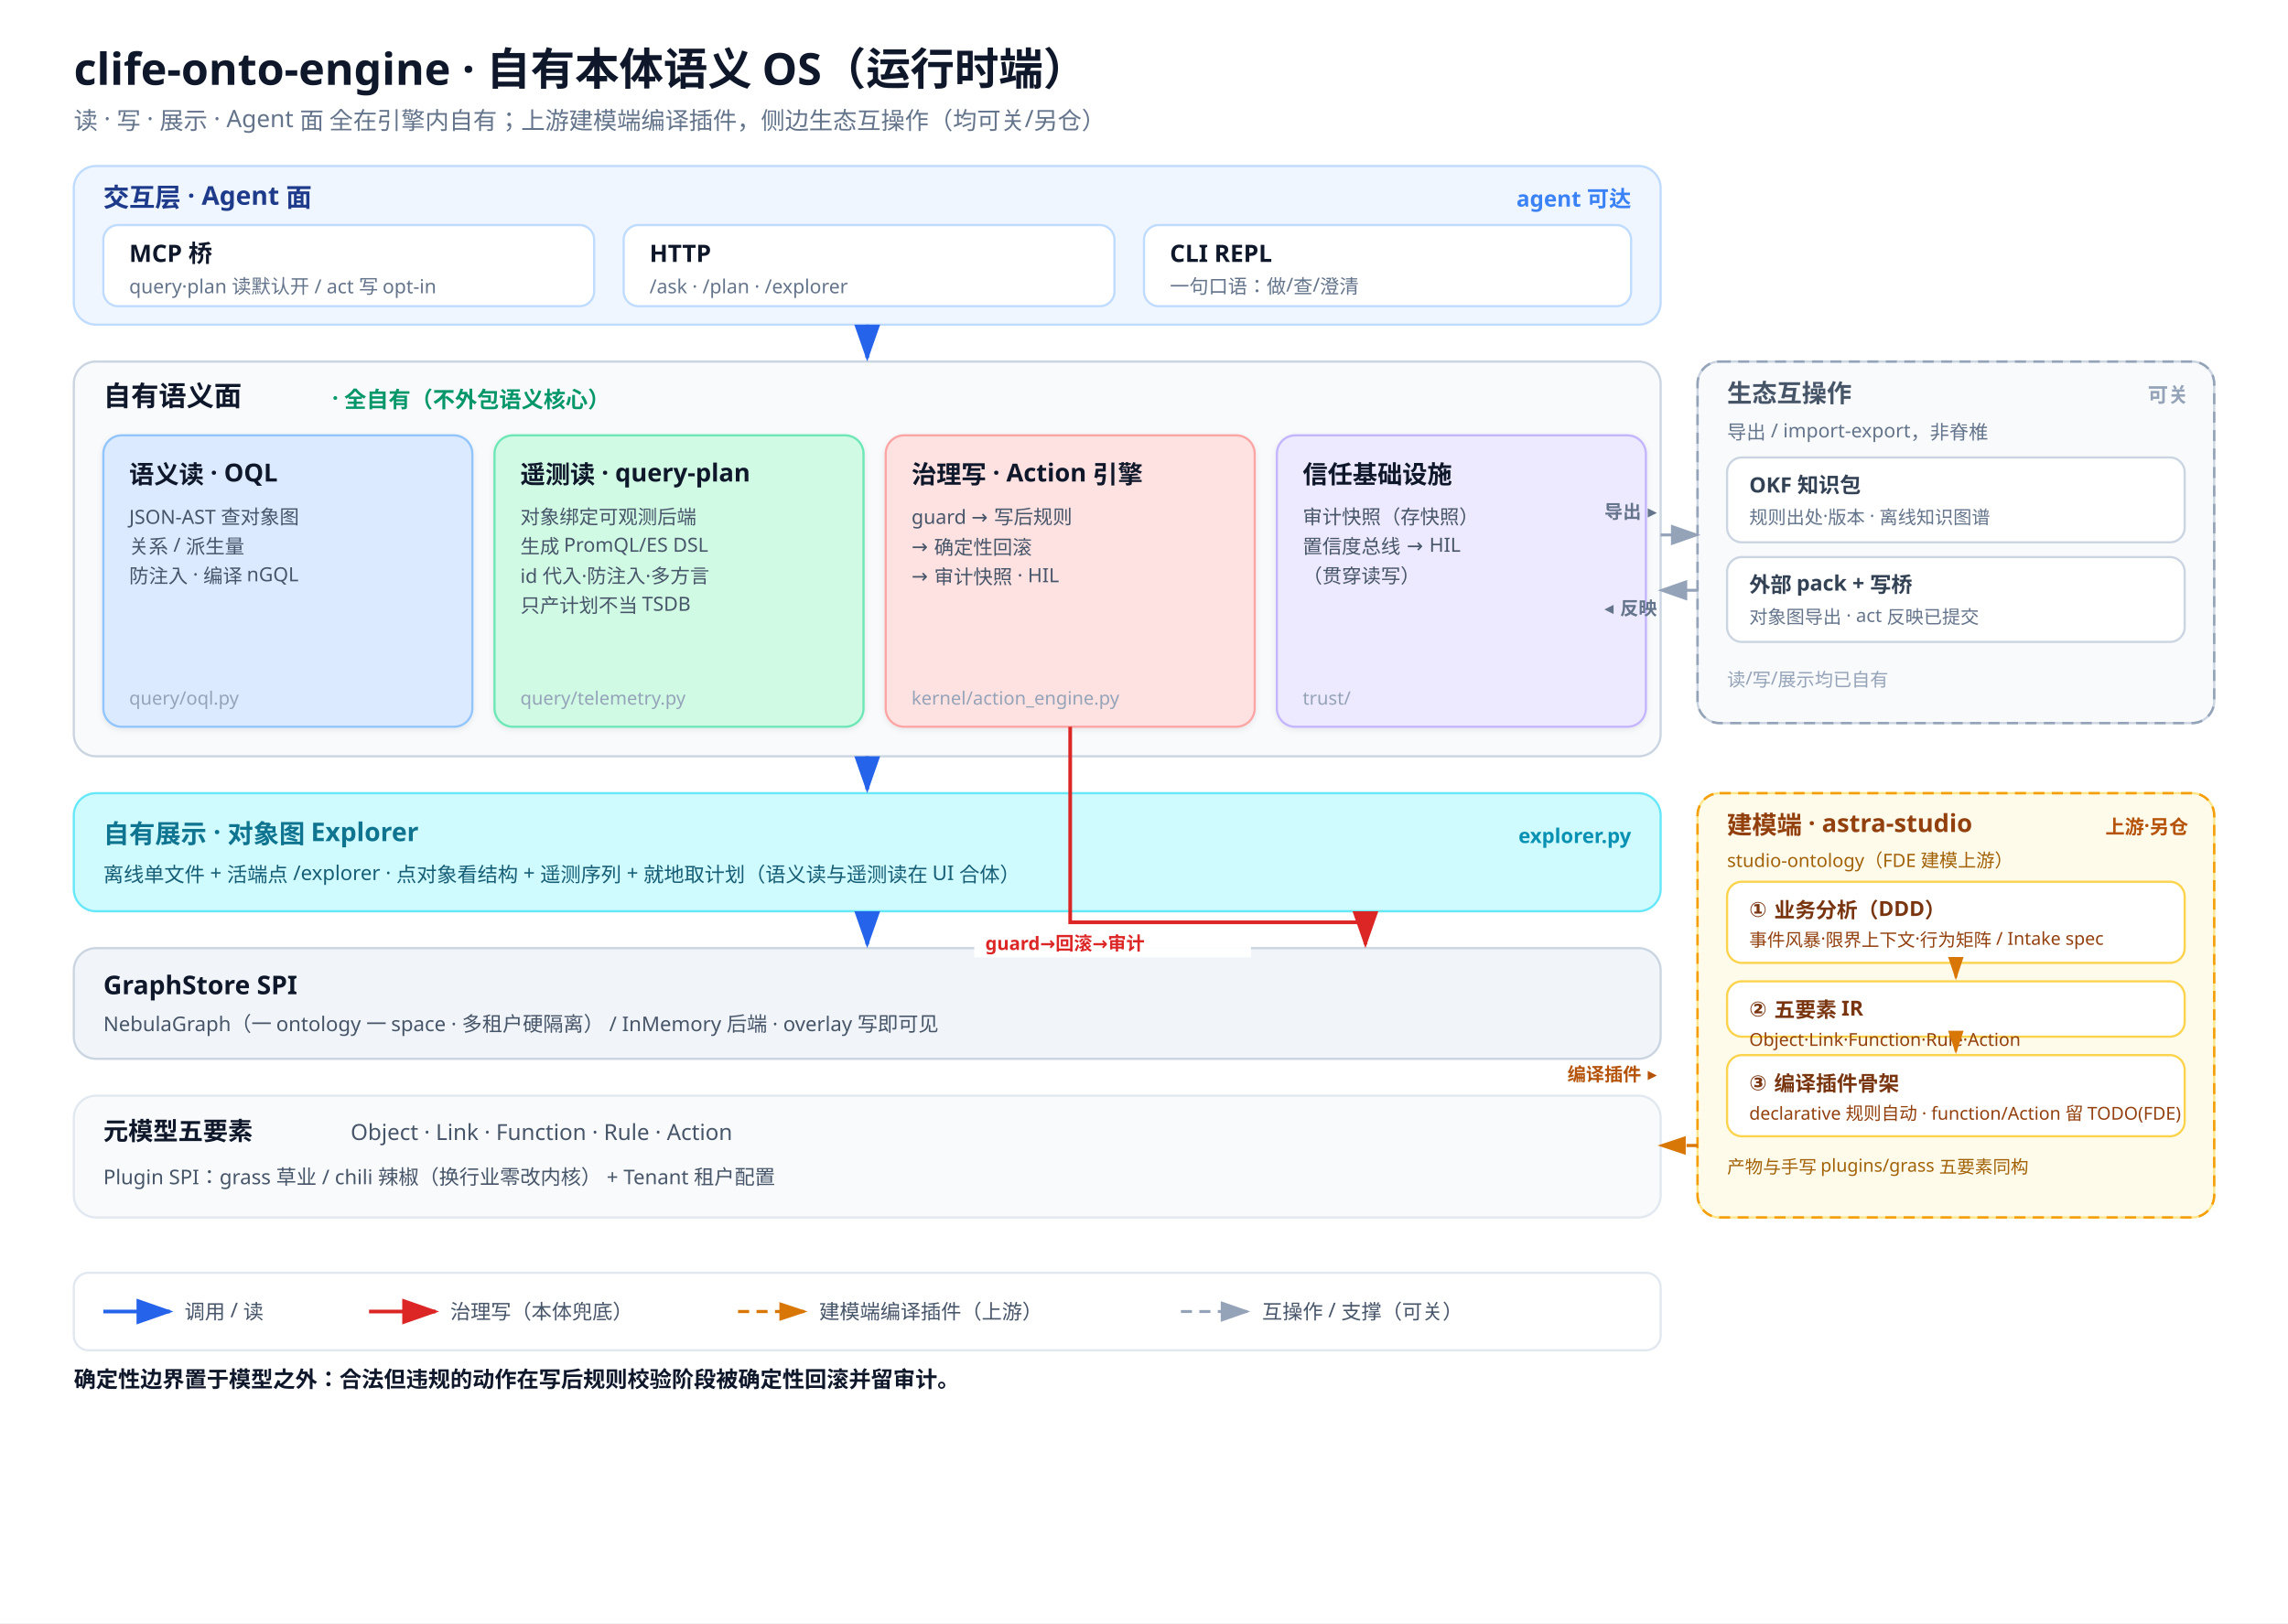
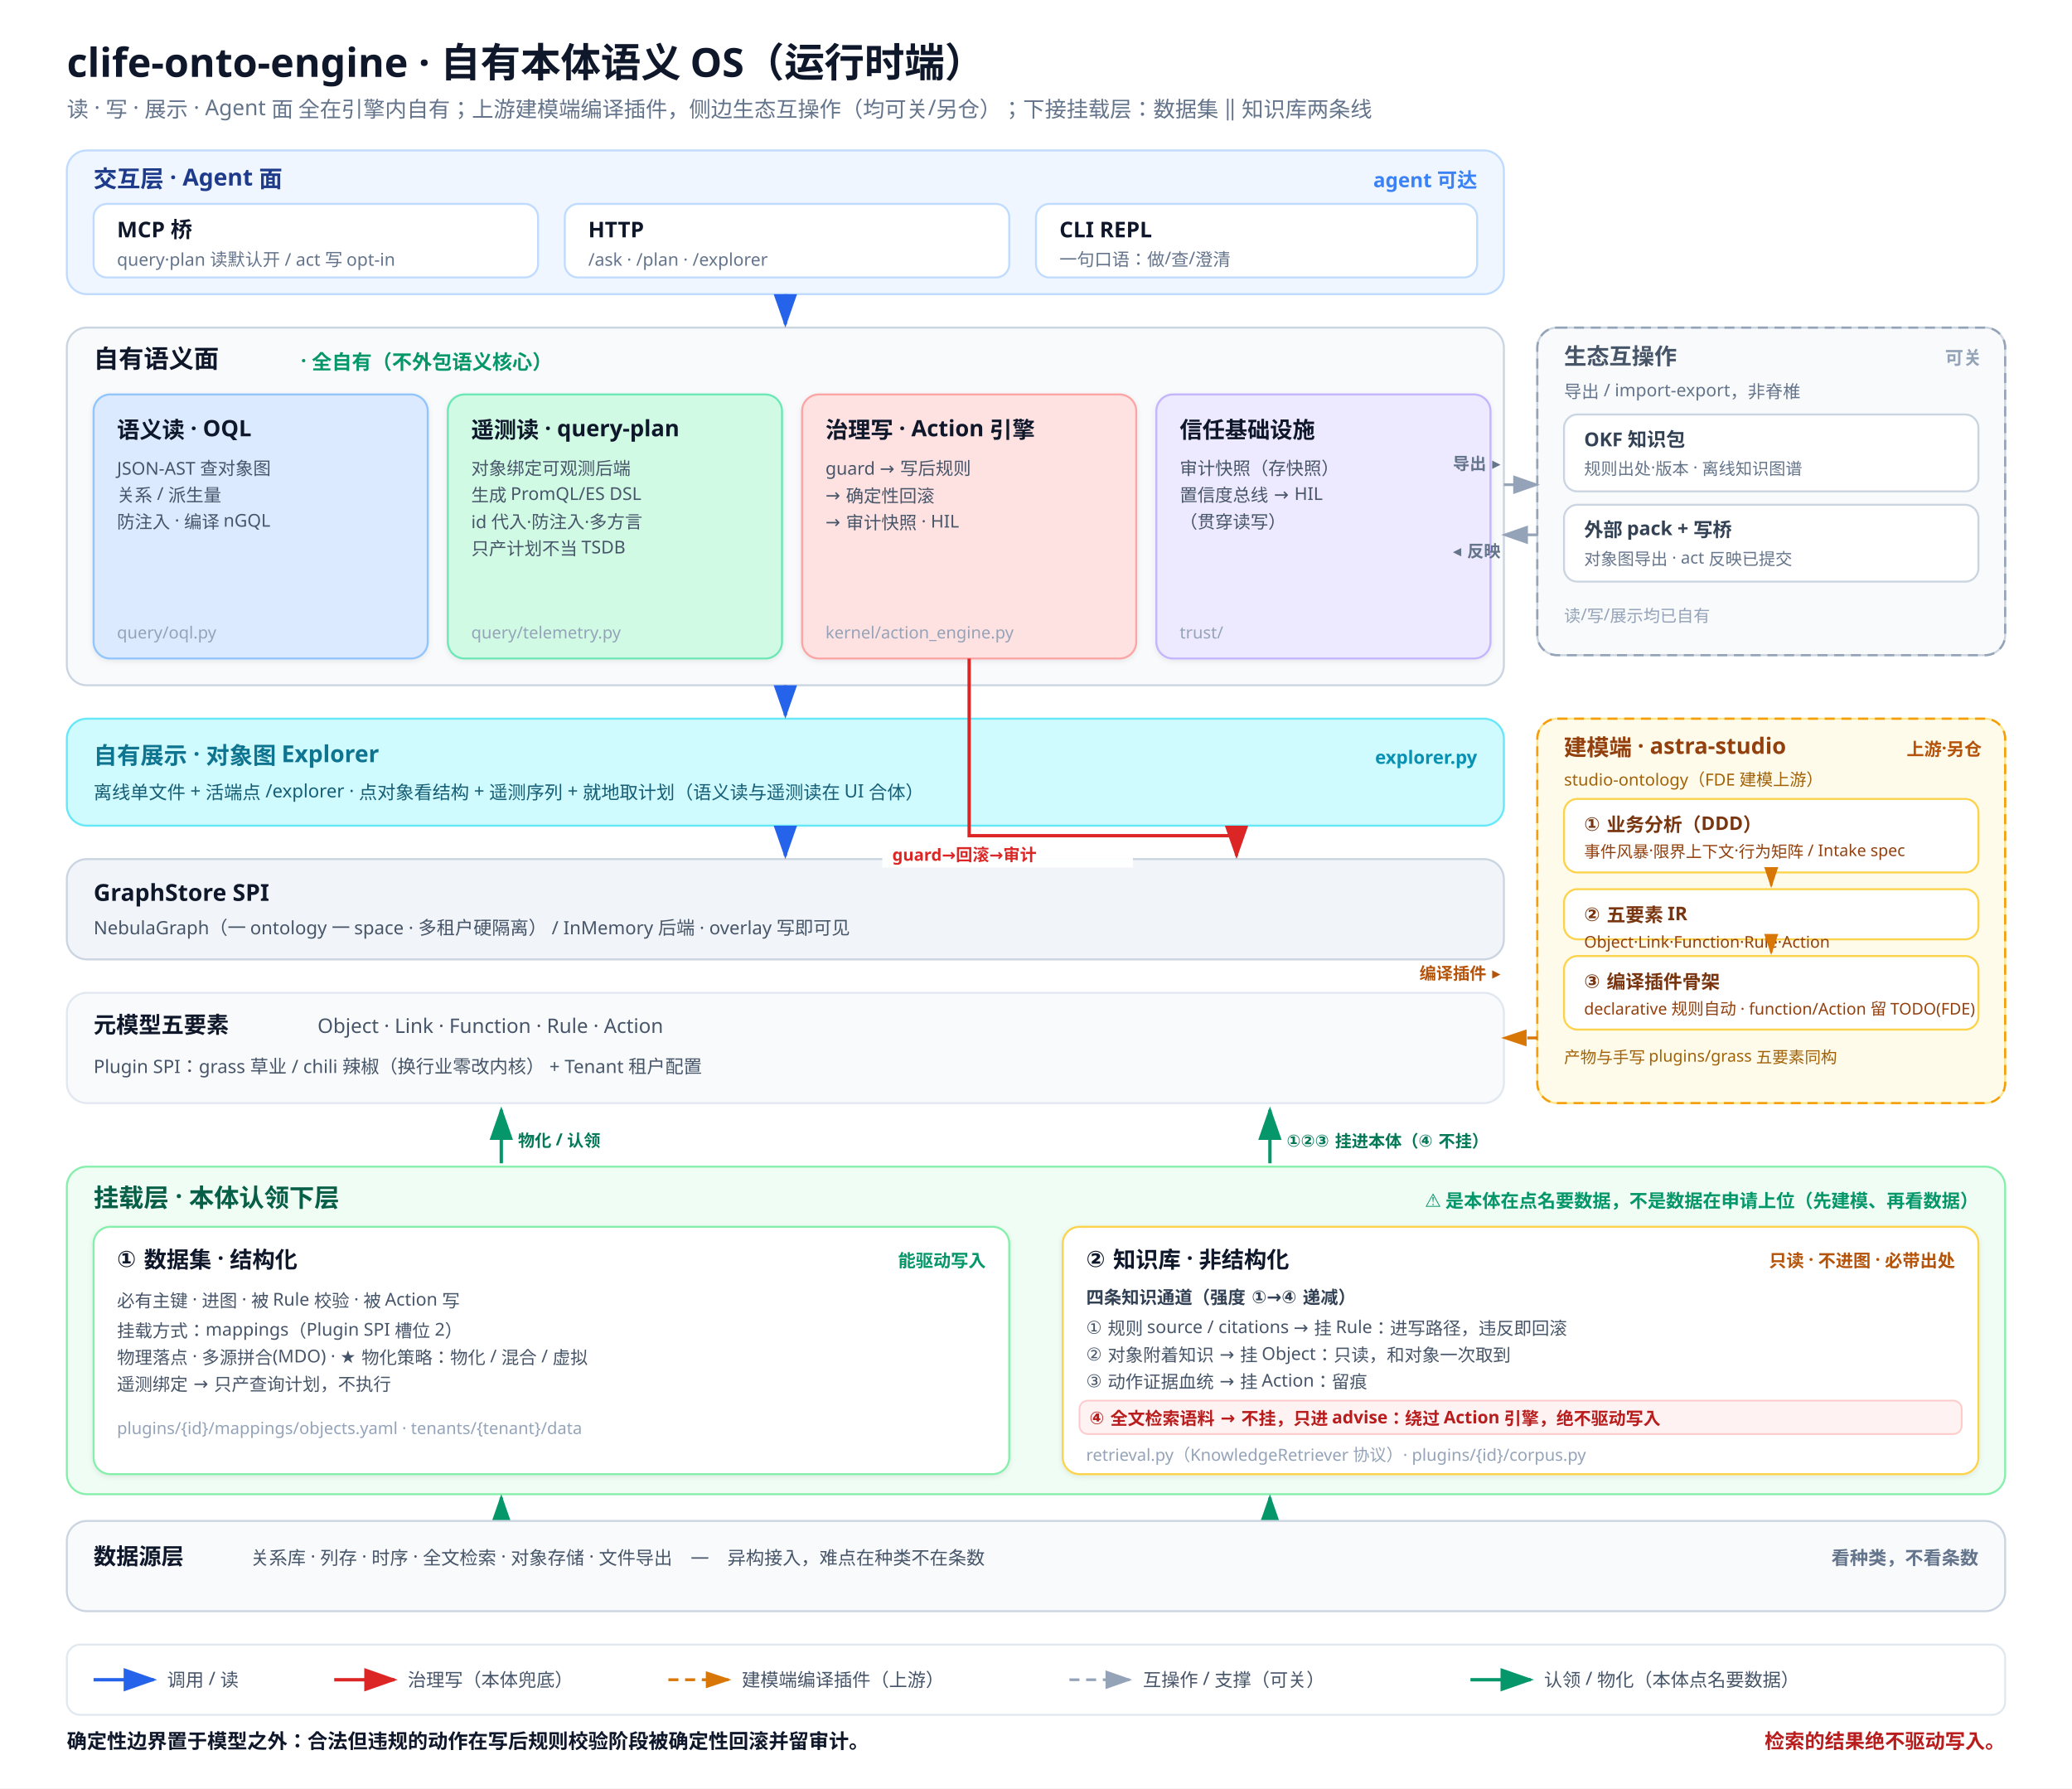
- <svg xmlns="http://www.w3.org/2000/svg" viewBox="0 0 1240 880" font-family="PingFang SC, Hiragino Sans GB, Hiragino Kaku Gothic ProN, Microsoft YaHei, sans-serif">
+ <svg xmlns="http://www.w3.org/2000/svg" viewBox="0 0 1240 1070" font-family="PingFang SC, Hiragino Sans GB, Hiragino Kaku Gothic ProN, Microsoft YaHei, sans-serif">
  <defs>
    <marker id="ab" markerWidth="10" markerHeight="7" refX="9" refY="3.5" orient="auto">
      <path d="M0,0 L10,3.5 L0,7 Z" fill="#2563eb" />
    </marker>
    <marker id="ar" markerWidth="10" markerHeight="7" refX="9" refY="3.5" orient="auto">
      <path d="M0,0 L10,3.5 L0,7 Z" fill="#dc2626" />
    </marker>
    <marker id="ag" markerWidth="10" markerHeight="7" refX="9" refY="3.5" orient="auto">
      <path d="M0,0 L10,3.5 L0,7 Z" fill="#94a3b8" />
    </marker>
    <marker id="am" markerWidth="9" markerHeight="6" refX="8" refY="3" orient="auto">
      <path d="M0,0 L9,3 L0,6 Z" fill="#d97706" />
    </marker>
+     <marker id="agn" markerWidth="10" markerHeight="7" refX="9" refY="3.5" orient="auto">
+       <path d="M0,0 L10,3.5 L0,7 Z" fill="#059669" />
+     </marker>
    <filter id="sh" x="-4%" y="-4%" width="108%" height="112%">
      <feDropShadow dx="0" dy="1" stdDeviation="1.5" flood-color="#0f172a" flood-opacity="0.08" />
    </filter>
  </defs>
-   <rect width="1240" height="880" fill="#ffffff" />
+   <rect width="1240" height="1070" fill="#ffffff" />
  <text x="40" y="46" font-size="24" font-weight="700" fill="#0f172a">clife-onto-engine · 自有本体语义 OS（运行时端）</text>
-   <text x="40" y="70" font-size="13" fill="#64748b">读 · 写 · 展示 · Agent 面 全在引擎内自有；上游建模端编译插件，侧边生态互操作（均可关/另仓）</text>
+   <text x="40" y="70" font-size="13" fill="#64748b">读 · 写 · 展示 · Agent 面 全在引擎内自有；上游建模端编译插件，侧边生态互操作（均可关/另仓）；下接挂载层：数据集 ‖ 知识库两条线</text>
  <rect x="40" y="90" width="860" height="86" rx="12" fill="#eff6ff" stroke="#bfdbfe" stroke-width="1.2" />
  <text x="56" y="112" font-size="14" font-weight="700" fill="#1e3a8a" text-anchor="start">交互层 · Agent 面</text>
  <text x="884" y="112" font-size="12" font-weight="600" fill="#3b82f6" text-anchor="end">agent 可达</text>
  <rect x="56" y="122" width="266" height="44" rx="8" fill="#ffffff" stroke="#bfdbfe" stroke-width="1.2" />
  <text x="70" y="142" font-size="13" font-weight="600" fill="#0f172a" text-anchor="start">MCP 桥</text>
  <text x="70" y="159" font-size="10.5" font-weight="400" fill="#64748b" text-anchor="start">query·plan 读默认开 / act 写 opt-in</text>
  <rect x="338" y="122" width="266" height="44" rx="8" fill="#ffffff" stroke="#bfdbfe" stroke-width="1.2" />
  <text x="352" y="142" font-size="13" font-weight="600" fill="#0f172a" text-anchor="start">HTTP</text>
  <text x="352" y="159" font-size="10.5" font-weight="400" fill="#64748b" text-anchor="start">/ask · /plan · /explorer</text>
  <rect x="620" y="122" width="264" height="44" rx="8" fill="#ffffff" stroke="#bfdbfe" stroke-width="1.2" />
  <text x="634" y="142" font-size="13" font-weight="600" fill="#0f172a" text-anchor="start">CLI REPL</text>
  <text x="634" y="159" font-size="10.5" font-weight="400" fill="#64748b" text-anchor="start">一句口语：做/查/澄清</text>
  <rect x="40" y="196" width="860" height="214" rx="12" fill="#f8fafc" stroke="#cbd5e1" stroke-width="1.2" />
  <text x="56" y="220" font-size="15" font-weight="700" fill="#0f172a" text-anchor="start">自有语义面</text>
  <text x="180" y="220" font-size="12" font-weight="600" fill="#059669" text-anchor="start">· 全自有（不外包语义核心）</text>
  <rect x="56" y="236" width="200" height="158" rx="10" fill="#dbeafe" stroke="#93c5fd" stroke-width="1.2" filter="url(#sh)" />
  <text x="70" y="262" font-size="13.5" font-weight="700" fill="#0f172a" text-anchor="start">语义读 · OQL</text>
  <text x="70" y="284" font-size="10.6" font-weight="400" fill="#475569" text-anchor="start">JSON-AST 查对象图</text>
  <text x="70" y="300" font-size="10.6" font-weight="400" fill="#475569" text-anchor="start">关系 / 派生量</text>
  <text x="70" y="316" font-size="10.6" font-weight="400" fill="#475569" text-anchor="start">防注入 · 编译 nGQL</text>
  <text x="70" y="382" font-size="10" font-weight="500" fill="#94a3b8" text-anchor="start">query/oql.py</text>
  <rect x="268" y="236" width="200" height="158" rx="10" fill="#d1fae5" stroke="#6ee7b7" stroke-width="1.2" filter="url(#sh)" />
  <text x="282" y="262" font-size="13.5" font-weight="700" fill="#0f172a" text-anchor="start">遥测读 · query-plan</text>
  <text x="282" y="284" font-size="10.6" font-weight="400" fill="#475569" text-anchor="start">对象绑定可观测后端</text>
  <text x="282" y="300" font-size="10.6" font-weight="400" fill="#475569" text-anchor="start">生成 PromQL/ES DSL</text>
  <text x="282" y="316" font-size="10.6" font-weight="400" fill="#475569" text-anchor="start">id 代入·防注入·多方言</text>
  <text x="282" y="332" font-size="10.6" font-weight="400" fill="#475569" text-anchor="start">只产计划不当 TSDB</text>
  <text x="282" y="382" font-size="10" font-weight="500" fill="#94a3b8" text-anchor="start">query/telemetry.py</text>
  <rect x="480" y="236" width="200" height="158" rx="10" fill="#fee2e2" stroke="#fca5a5" stroke-width="1.2" filter="url(#sh)" />
  <text x="494" y="262" font-size="13.5" font-weight="700" fill="#0f172a" text-anchor="start">治理写 · Action 引擎</text>
  <text x="494" y="284" font-size="10.6" font-weight="400" fill="#475569" text-anchor="start">guard → 写后规则</text>
  <text x="494" y="300" font-size="10.6" font-weight="400" fill="#475569" text-anchor="start">→ 确定性回滚</text>
  <text x="494" y="316" font-size="10.6" font-weight="400" fill="#475569" text-anchor="start">→ 审计快照 · HIL</text>
  <text x="494" y="382" font-size="10" font-weight="500" fill="#94a3b8" text-anchor="start">kernel/action_engine.py</text>
  <rect x="692" y="236" width="200" height="158" rx="10" fill="#ede9fe" stroke="#c4b5fd" stroke-width="1.2" filter="url(#sh)" />
  <text x="706" y="262" font-size="13.5" font-weight="700" fill="#0f172a" text-anchor="start">信任基础设施</text>
  <text x="706" y="284" font-size="10.6" font-weight="400" fill="#475569" text-anchor="start">审计快照（存快照）</text>
  <text x="706" y="300" font-size="10.6" font-weight="400" fill="#475569" text-anchor="start">置信度总线 → HIL</text>
  <text x="706" y="316" font-size="10.6" font-weight="400" fill="#475569" text-anchor="start">（贯穿读写）</text>
  <text x="706" y="382" font-size="10" font-weight="500" fill="#94a3b8" text-anchor="start">trust/</text>
  <rect x="40" y="430" width="860" height="64" rx="12" fill="#cffafe" stroke="#67e8f9" stroke-width="1.2" />
  <text x="56" y="457" font-size="14" font-weight="700" fill="#0e7490" text-anchor="start">自有展示 · 对象图 Explorer</text>
  <text x="56" y="478" font-size="11" font-weight="400" fill="#155e75" text-anchor="start">离线单文件 + 活端点 /explorer · 点对象看结构 + 遥测序列 + 就地取计划（语义读与遥测读在 UI 合体）</text>
  <text x="884" y="457" font-size="11" font-weight="600" fill="#0891b2" text-anchor="end">explorer.py</text>
  <rect x="40" y="514" width="860" height="60" rx="12" fill="#f1f5f9" stroke="#cbd5e1" stroke-width="1.2" />
  <text x="56" y="539" font-size="14" font-weight="700" fill="#0f172a" text-anchor="start">GraphStore SPI</text>
  <text x="56" y="559" font-size="11" font-weight="400" fill="#475569" text-anchor="start">NebulaGraph（一 ontology 一 space · 多租户硬隔离） / InMemory 后端 · overlay 写即可见</text>
  <rect x="40" y="594" width="860" height="66" rx="12" fill="#f8fafc" stroke="#e2e8f0" stroke-width="1.2" />
  <text x="56" y="618" font-size="13.5" font-weight="700" fill="#0f172a" text-anchor="start">元模型五要素</text>
  <text x="190" y="618" font-size="12" font-weight="400" fill="#475569" text-anchor="start">Object · Link · Function · Rule · Action</text>
  <text x="56" y="642" font-size="11" font-weight="400" fill="#475569" text-anchor="start">Plugin SPI：grass 草业 / chili 辣椒（换行业零改内核）  +  Tenant 租户配置</text>
  <rect x="920" y="196" width="280" height="196" rx="12" fill="#f9fafb" stroke="#cbd5e1" stroke-width="1.2" />
  <rect x="920" y="196" width="280" height="196" rx="12" fill="none" stroke="#94a3b8" stroke-width="1.3" stroke-dasharray="6,4" />
  <text x="936" y="218" font-size="13.5" font-weight="700" fill="#475569" text-anchor="start">生态互操作</text>
  <text x="1186" y="218" font-size="11" font-weight="600" fill="#94a3b8" text-anchor="end">可关</text>
  <text x="936" y="238" font-size="10.5" font-weight="400" fill="#64748b" text-anchor="start">导出 / import-export，非脊椎</text>
  <rect x="936" y="248" width="248" height="46" rx="8" fill="#ffffff" stroke="#cbd5e1" stroke-width="1.2" />
  <text x="948" y="267" font-size="11.5" font-weight="600" fill="#334155" text-anchor="start">OKF 知识包</text>
  <text x="948" y="284" font-size="10" font-weight="400" fill="#64748b" text-anchor="start">规则出处·版本 · 离线知识图谱</text>
  <rect x="936" y="302" width="248" height="46" rx="8" fill="#ffffff" stroke="#cbd5e1" stroke-width="1.2" />
  <text x="948" y="321" font-size="11.5" font-weight="600" fill="#334155" text-anchor="start">外部 pack + 写桥</text>
  <text x="948" y="338" font-size="10" font-weight="400" fill="#64748b" text-anchor="start">对象图导出 · act 反映已提交</text>
  <text x="936" y="372" font-size="10" font-weight="400" fill="#94a3b8" text-anchor="start">读/写/展示均已自有</text>
  <rect x="920" y="430" width="280" height="230" rx="12" fill="#fffbeb" stroke="#fde68a" stroke-width="1.2" />
  <rect x="920" y="430" width="280" height="230" rx="12" fill="none" stroke="#f59e0b" stroke-width="1.3" stroke-dasharray="6,4" />
  <text x="936" y="452" font-size="13.5" font-weight="700" fill="#92400e" text-anchor="start">建模端 · astra-studio</text>
  <text x="1186" y="452" font-size="10.5" font-weight="600" fill="#b45309" text-anchor="end">上游·另仓</text>
  <text x="936" y="470" font-size="10" font-weight="400" fill="#a16207" text-anchor="start">studio-ontology（FDE 建模上游）</text>
  <rect x="936" y="478" width="248" height="44" rx="8" fill="#ffffff" stroke="#fcd34d" stroke-width="1.2" />
  <text x="948" y="497" font-size="11.3" font-weight="700" fill="#78350f" text-anchor="start">① 业务分析（DDD）</text>
  <text x="948" y="513" font-size="9.7" font-weight="400" fill="#92400e" text-anchor="start">事件风暴·限界上下文·行为矩阵 / Intake spec</text>
  <line x1="1060" y1="522" x2="1060" y2="530" stroke="#d97706" stroke-width="1.4" marker-end="url(#am)" />
  <rect x="936" y="532" width="248" height="30" rx="8" fill="#ffffff" stroke="#fcd34d" stroke-width="1.2" />
  <text x="948" y="551" font-size="11.3" font-weight="700" fill="#78350f" text-anchor="start">② 五要素 IR</text>
  <text x="948" y="567" font-size="9.7" font-weight="400" fill="#92400e" text-anchor="start">Object·Link·Function·Rule·Action</text>
  <line x1="1060" y1="562" x2="1060" y2="570" stroke="#d97706" stroke-width="1.4" marker-end="url(#am)" />
  <rect x="936" y="572" width="248" height="44" rx="8" fill="#ffffff" stroke="#fcd34d" stroke-width="1.2" />
  <text x="948" y="591" font-size="11.3" font-weight="700" fill="#78350f" text-anchor="start">③ 编译插件骨架</text>
  <text x="948" y="607" font-size="9.7" font-weight="400" fill="#92400e" text-anchor="start">declarative 规则自动 · function/Action 留 TODO(FDE)</text>
  <text x="936" y="636" font-size="9.7" font-weight="400" fill="#a16207" text-anchor="start">产物与手写 plugins/grass 五要素同构</text>
  <line x1="470" y1="176" x2="470" y2="194" stroke="#2563eb" stroke-width="2" marker-end="url(#ab)" />
  <line x1="470" y1="410" x2="470" y2="428" stroke="#2563eb" stroke-width="2" marker-end="url(#ab)" />
  <line x1="470" y1="494" x2="470" y2="512" stroke="#2563eb" stroke-width="2" marker-end="url(#ab)" />
  <path d="M580,394 L580,500 L740,500 L740,512" fill="none" stroke="#dc2626" stroke-width="2" marker-end="url(#ar)" />
  <rect x="528" y="503" width="150" height="16" fill="#ffffff" opacity="0.95" />
  <text x="534" y="515" font-size="10" font-weight="600" fill="#dc2626" text-anchor="start">guard→回滚→审计</text>
  <line x1="920" y1="621" x2="900" y2="621" stroke="#d97706" stroke-width="1.7" stroke-dasharray="6,4" marker-end="url(#am)" />
  <text x="898" y="586" font-size="10" font-weight="600" fill="#b45309" text-anchor="end">编译插件 ▸</text>
  <line x1="900" y1="290" x2="920" y2="290" stroke="#94a3b8" stroke-width="1.6" stroke-dasharray="6,4" marker-end="url(#ag)" />
  <line x1="920" y1="320" x2="900" y2="320" stroke="#94a3b8" stroke-width="1.6" stroke-dasharray="6,4" marker-end="url(#ag)" />
  <text x="898" y="281" font-size="10" font-weight="600" fill="#64748b" text-anchor="end">导出 ▸</text>
  <text x="898" y="333" font-size="10" font-weight="600" fill="#64748b" text-anchor="end">◂ 反映</text>
-   <rect x="40" y="690" width="860" height="42" rx="8" fill="#ffffff" stroke="#e2e8f0" stroke-width="1.2" />
-   <line x1="56" y1="711" x2="92" y2="711" stroke="#2563eb" stroke-width="2" marker-end="url(#ab)" />
-   <text x="100" y="715" font-size="11" font-weight="400" fill="#475569" text-anchor="start">调用 / 读</text>
-   <line x1="200" y1="711" x2="236" y2="711" stroke="#dc2626" stroke-width="2" marker-end="url(#ar)" />
-   <text x="244" y="715" font-size="11" font-weight="400" fill="#475569" text-anchor="start">治理写（本体兜底）</text>
-   <line x1="400" y1="711" x2="436" y2="711" stroke="#d97706" stroke-width="1.7" stroke-dasharray="6,4" marker-end="url(#am)" />
-   <text x="444" y="715" font-size="11" font-weight="400" fill="#475569" text-anchor="start">建模端编译插件（上游）</text>
-   <line x1="640" y1="711" x2="676" y2="711" stroke="#94a3b8" stroke-width="1.6" stroke-dasharray="6,4" marker-end="url(#ag)" />
-   <text x="684" y="715" font-size="11" font-weight="400" fill="#475569" text-anchor="start">互操作 / 支撑（可关）</text>
-   <text x="40" y="752" font-size="12" font-weight="600" fill="#0f172a" text-anchor="start">确定性边界置于模型之外：合法但违规的动作在写后规则校验阶段被确定性回滚并留审计。</text>
+   <line x1="300" y1="696" x2="300" y2="664" stroke="#059669" stroke-width="2" marker-end="url(#agn)" />
+   <text x="310" y="686" font-size="10" font-weight="600" fill="#047857" text-anchor="start">物化 / 认领</text>
+   <line x1="760" y1="696" x2="760" y2="664" stroke="#059669" stroke-width="2" marker-end="url(#agn)" />
+   <text x="770" y="686" font-size="10" font-weight="600" fill="#047857" text-anchor="start">①②③ 挂进本体（④ 不挂）</text>
+   <rect x="40" y="698" width="1160" height="196" rx="12" fill="#f0fdf4" stroke="#86efac" stroke-width="1.2" />
+   <text x="56" y="722" font-size="15" font-weight="700" fill="#065f46" text-anchor="start">挂载层 · 本体认领下层</text>
+   <text x="1184" y="722" font-size="11" font-weight="600" fill="#059669" text-anchor="end">⚠️ 是本体在点名要数据，不是数据在申请上位（先建模、再看数据）</text>
+   <rect x="56" y="734" width="548" height="148" rx="10" fill="#ffffff" stroke="#86efac" stroke-width="1.2" filter="url(#sh)" />
+   <text x="70" y="758" font-size="13.5" font-weight="700" fill="#0f172a" text-anchor="start">① 数据集 · 结构化</text>
+   <text x="590" y="758" font-size="10.5" font-weight="700" fill="#059669" text-anchor="end">能驱动写入</text>
+   <text x="70" y="782" font-size="10.6" font-weight="400" fill="#475569" text-anchor="start">必有主键 · 进图 · 被 Rule 校验 · 被 Action 写</text>
+   <text x="70" y="800" font-size="10.6" font-weight="400" fill="#475569" text-anchor="start">挂载方式：mappings（Plugin SPI 槽位 2）</text>
+   <text x="70" y="816" font-size="10.6" font-weight="400" fill="#475569" text-anchor="start">物理落点 · 多源拼合(MDO) · ★ 物化策略：物化 / 混合 / 虚拟</text>
+   <text x="70" y="832" font-size="10.6" font-weight="400" fill="#475569" text-anchor="start">遥测绑定 → 只产查询计划，不执行</text>
+   <text x="70" y="858" font-size="10" font-weight="500" fill="#94a3b8" text-anchor="start">plugins/{id}/mappings/objects.yaml · tenants/{tenant}/data</text>
+   <rect x="636" y="734" width="548" height="148" rx="10" fill="#ffffff" stroke="#fcd34d" stroke-width="1.2" filter="url(#sh)" />
+   <text x="650" y="758" font-size="13.5" font-weight="700" fill="#0f172a" text-anchor="start">② 知识库 · 非结构化</text>
+   <text x="1170" y="758" font-size="10.5" font-weight="700" fill="#b45309" text-anchor="end">只读 · 不进图 · 必带出处</text>
+   <text x="650" y="780" font-size="10.6" font-weight="600" fill="#334155" text-anchor="start">四条知识通道（强度 ①→④ 递减）</text>
+   <text x="650" y="798" font-size="10.6" font-weight="400" fill="#475569" text-anchor="start">① 规则 source / citations → 挂 Rule：进写路径，违反即回滚</text>
+   <text x="650" y="814" font-size="10.6" font-weight="400" fill="#475569" text-anchor="start">② 对象附着知识 → 挂 Object：只读，和对象一次取到</text>
+   <text x="650" y="830" font-size="10.6" font-weight="400" fill="#475569" text-anchor="start">③ 动作证据血统 → 挂 Action：留痕</text>
+   <rect x="646" y="838" width="528" height="20" rx="5" fill="#fef2f2" stroke="#fecaca" stroke-width="1" />
+   <text x="652" y="852" font-size="10.4" font-weight="600" fill="#b91c1c" text-anchor="start">④ 全文检索语料 → 不挂，只进 advise：绕过 Action 引擎，绝不驱动写入</text>
+   <text x="650" y="874" font-size="10" font-weight="500" fill="#94a3b8" text-anchor="start">retrieval.py（KnowledgeRetriever 协议）· plugins/{id}/corpus.py</text>
+   <line x1="300" y1="908" x2="300" y2="896" stroke="#059669" stroke-width="2" marker-end="url(#agn)" />
+   <line x1="760" y1="908" x2="760" y2="896" stroke="#059669" stroke-width="2" marker-end="url(#agn)" />
+   <rect x="40" y="910" width="1160" height="54" rx="12" fill="#f8fafc" stroke="#cbd5e1" stroke-width="1.2" />
+   <text x="56" y="936" font-size="13.5" font-weight="700" fill="#0f172a" text-anchor="start">数据源层</text>
+   <text x="150" y="936" font-size="11" font-weight="400" fill="#475569" text-anchor="start">关系库 · 列存 · 时序 · 全文检索 · 对象存储 · 文件导出　—　异构接入，难点在种类不在条数</text>
+   <text x="1184" y="936" font-size="11" font-weight="600" fill="#64748b" text-anchor="end">看种类，不看条数</text>
+   <rect x="40" y="984" width="1160" height="42" rx="8" fill="#ffffff" stroke="#e2e8f0" stroke-width="1.2" />
+   <line x1="56" y1="1005" x2="92" y2="1005" stroke="#2563eb" stroke-width="2" marker-end="url(#ab)" />
+   <text x="100" y="1009" font-size="11" font-weight="400" fill="#475569" text-anchor="start">调用 / 读</text>
+   <line x1="200" y1="1005" x2="236" y2="1005" stroke="#dc2626" stroke-width="2" marker-end="url(#ar)" />
+   <text x="244" y="1009" font-size="11" font-weight="400" fill="#475569" text-anchor="start">治理写（本体兜底）</text>
+   <line x1="400" y1="1005" x2="436" y2="1005" stroke="#d97706" stroke-width="1.7" stroke-dasharray="6,4" marker-end="url(#am)" />
+   <text x="444" y="1009" font-size="11" font-weight="400" fill="#475569" text-anchor="start">建模端编译插件（上游）</text>
+   <line x1="640" y1="1005" x2="676" y2="1005" stroke="#94a3b8" stroke-width="1.6" stroke-dasharray="6,4" marker-end="url(#ag)" />
+   <text x="684" y="1009" font-size="11" font-weight="400" fill="#475569" text-anchor="start">互操作 / 支撑（可关）</text>
+   <line x1="880" y1="1005" x2="916" y2="1005" stroke="#059669" stroke-width="2" marker-end="url(#agn)" />
+   <text x="924" y="1009" font-size="11" font-weight="400" fill="#475569" text-anchor="start">认领 / 物化（本体点名要数据）</text>
+   <text x="40" y="1046" font-size="12" font-weight="600" fill="#0f172a" text-anchor="start">确定性边界置于模型之外：合法但违规的动作在写后规则校验阶段被确定性回滚并留审计。</text>
+   <text x="1200" y="1046" font-size="12" font-weight="600" fill="#b91c1c" text-anchor="end">检索的结果绝不驱动写入。</text>
</svg>
